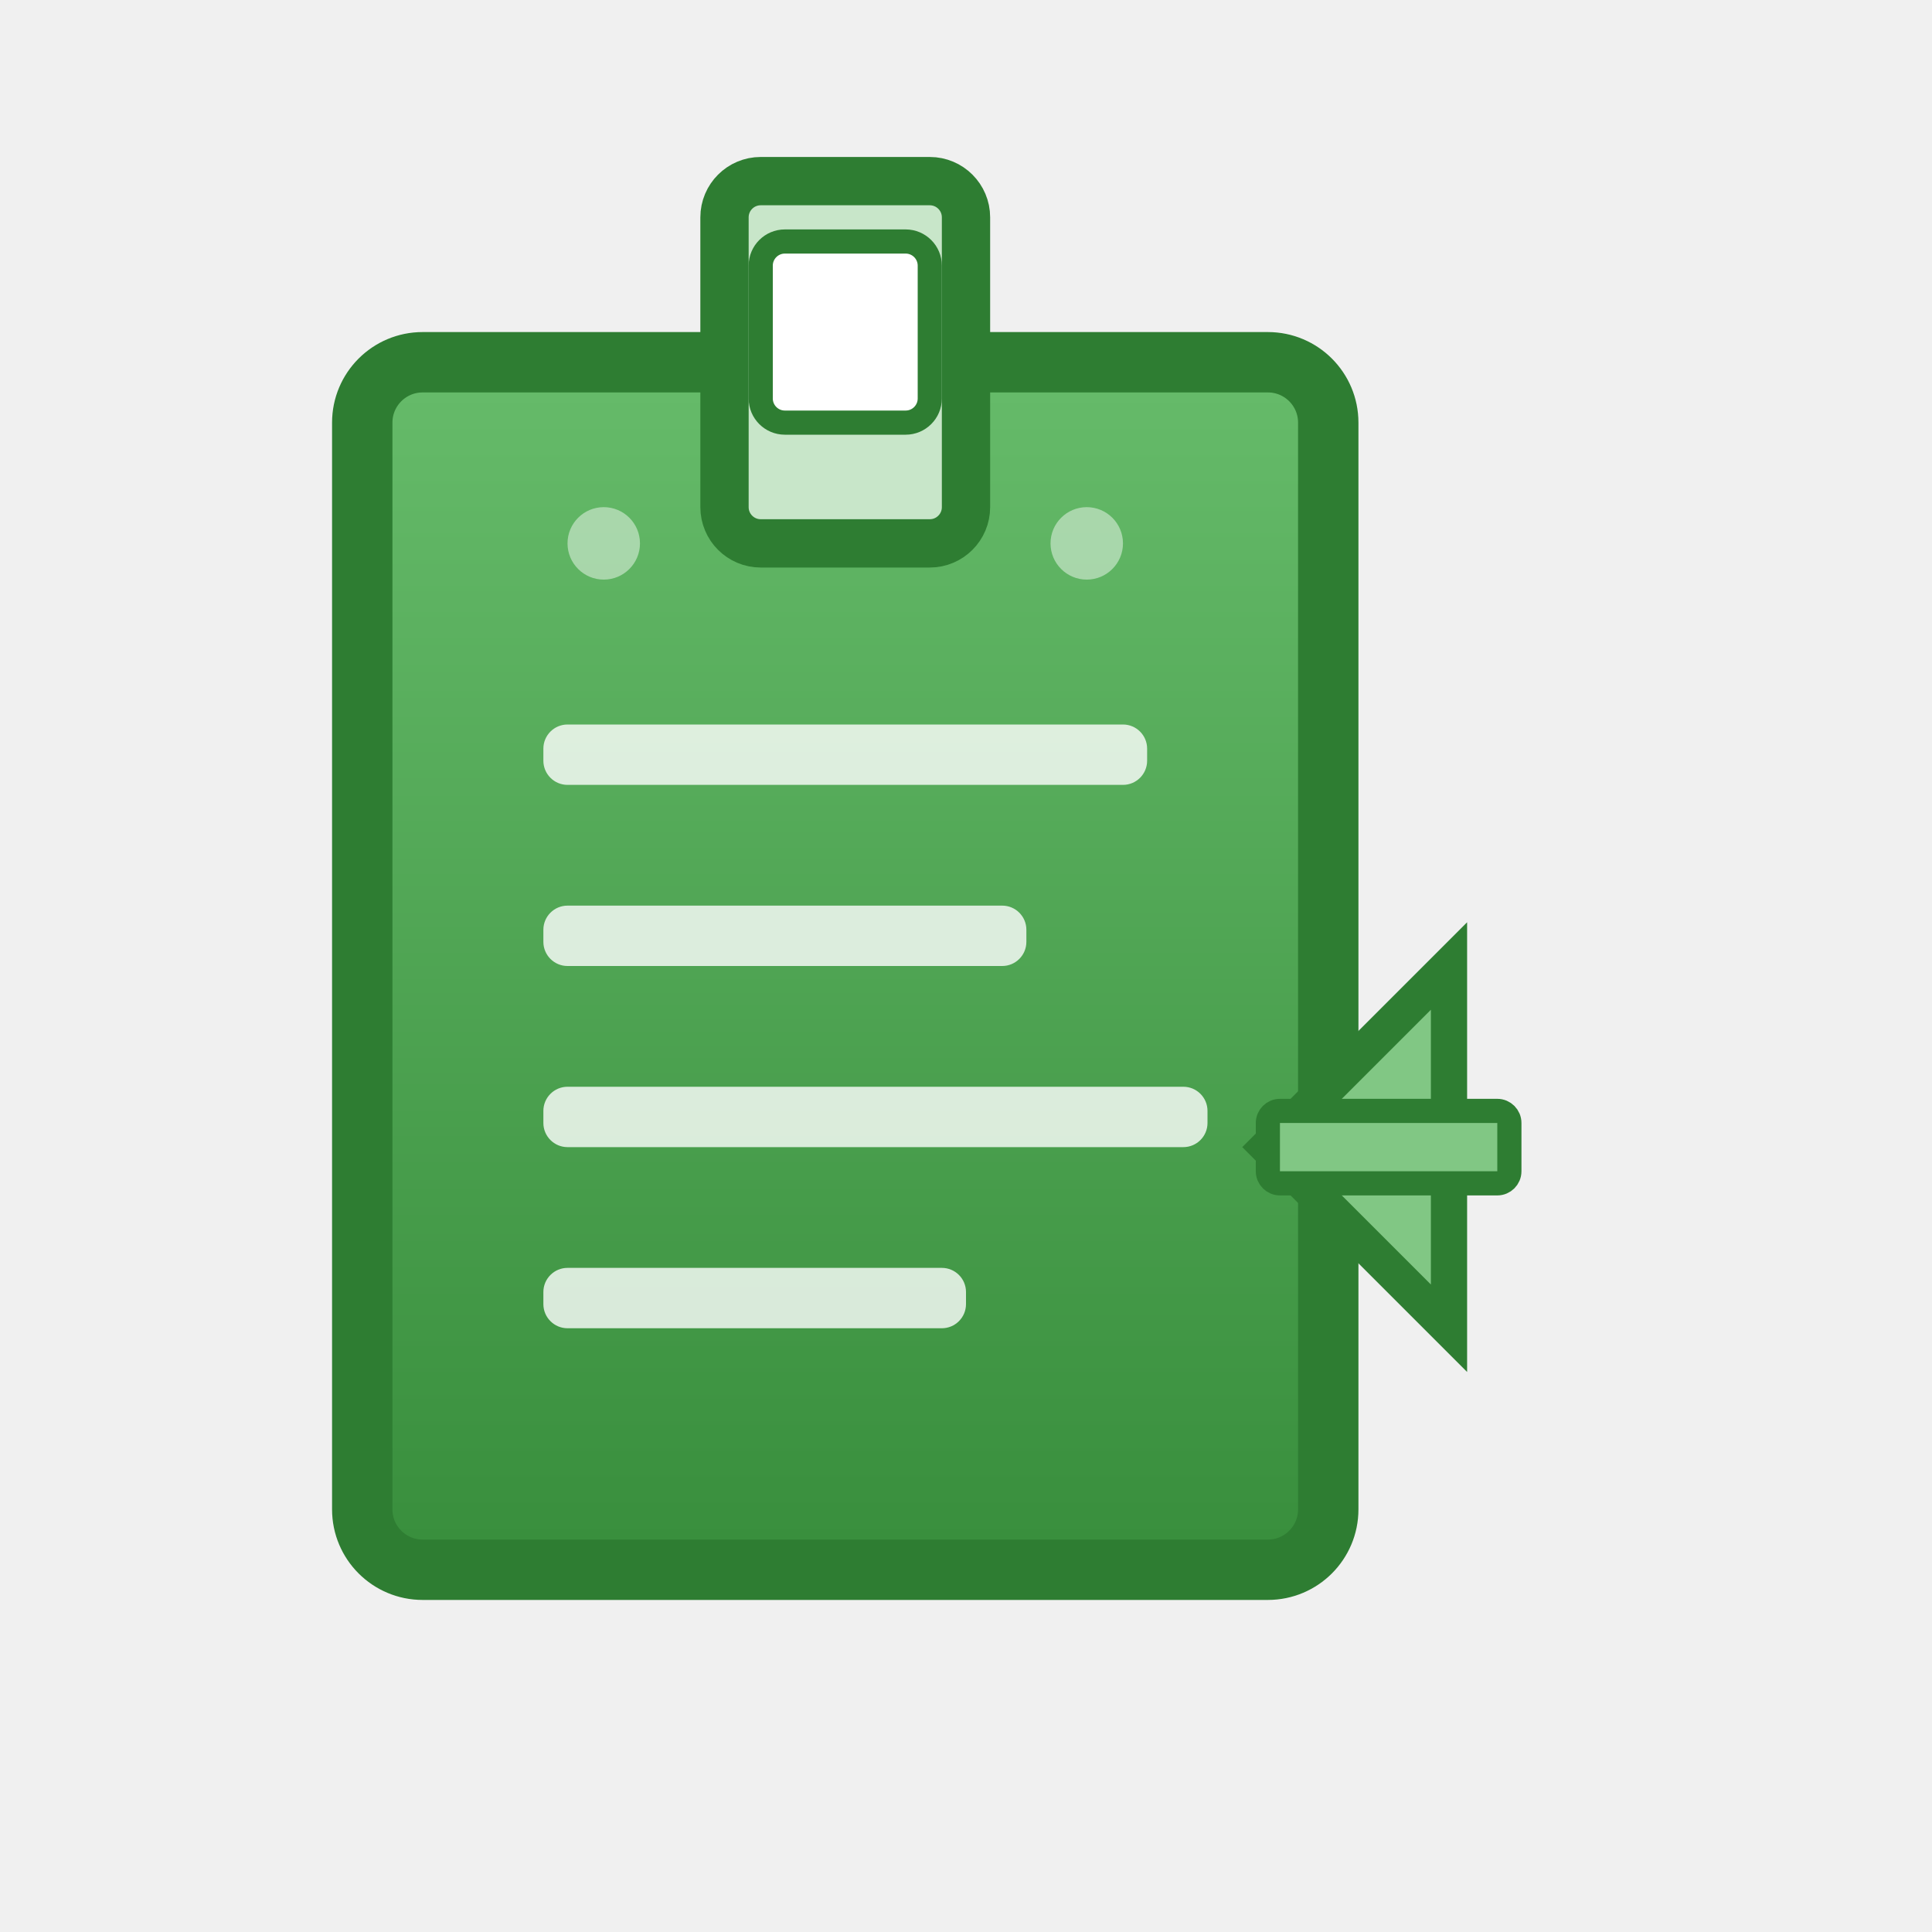
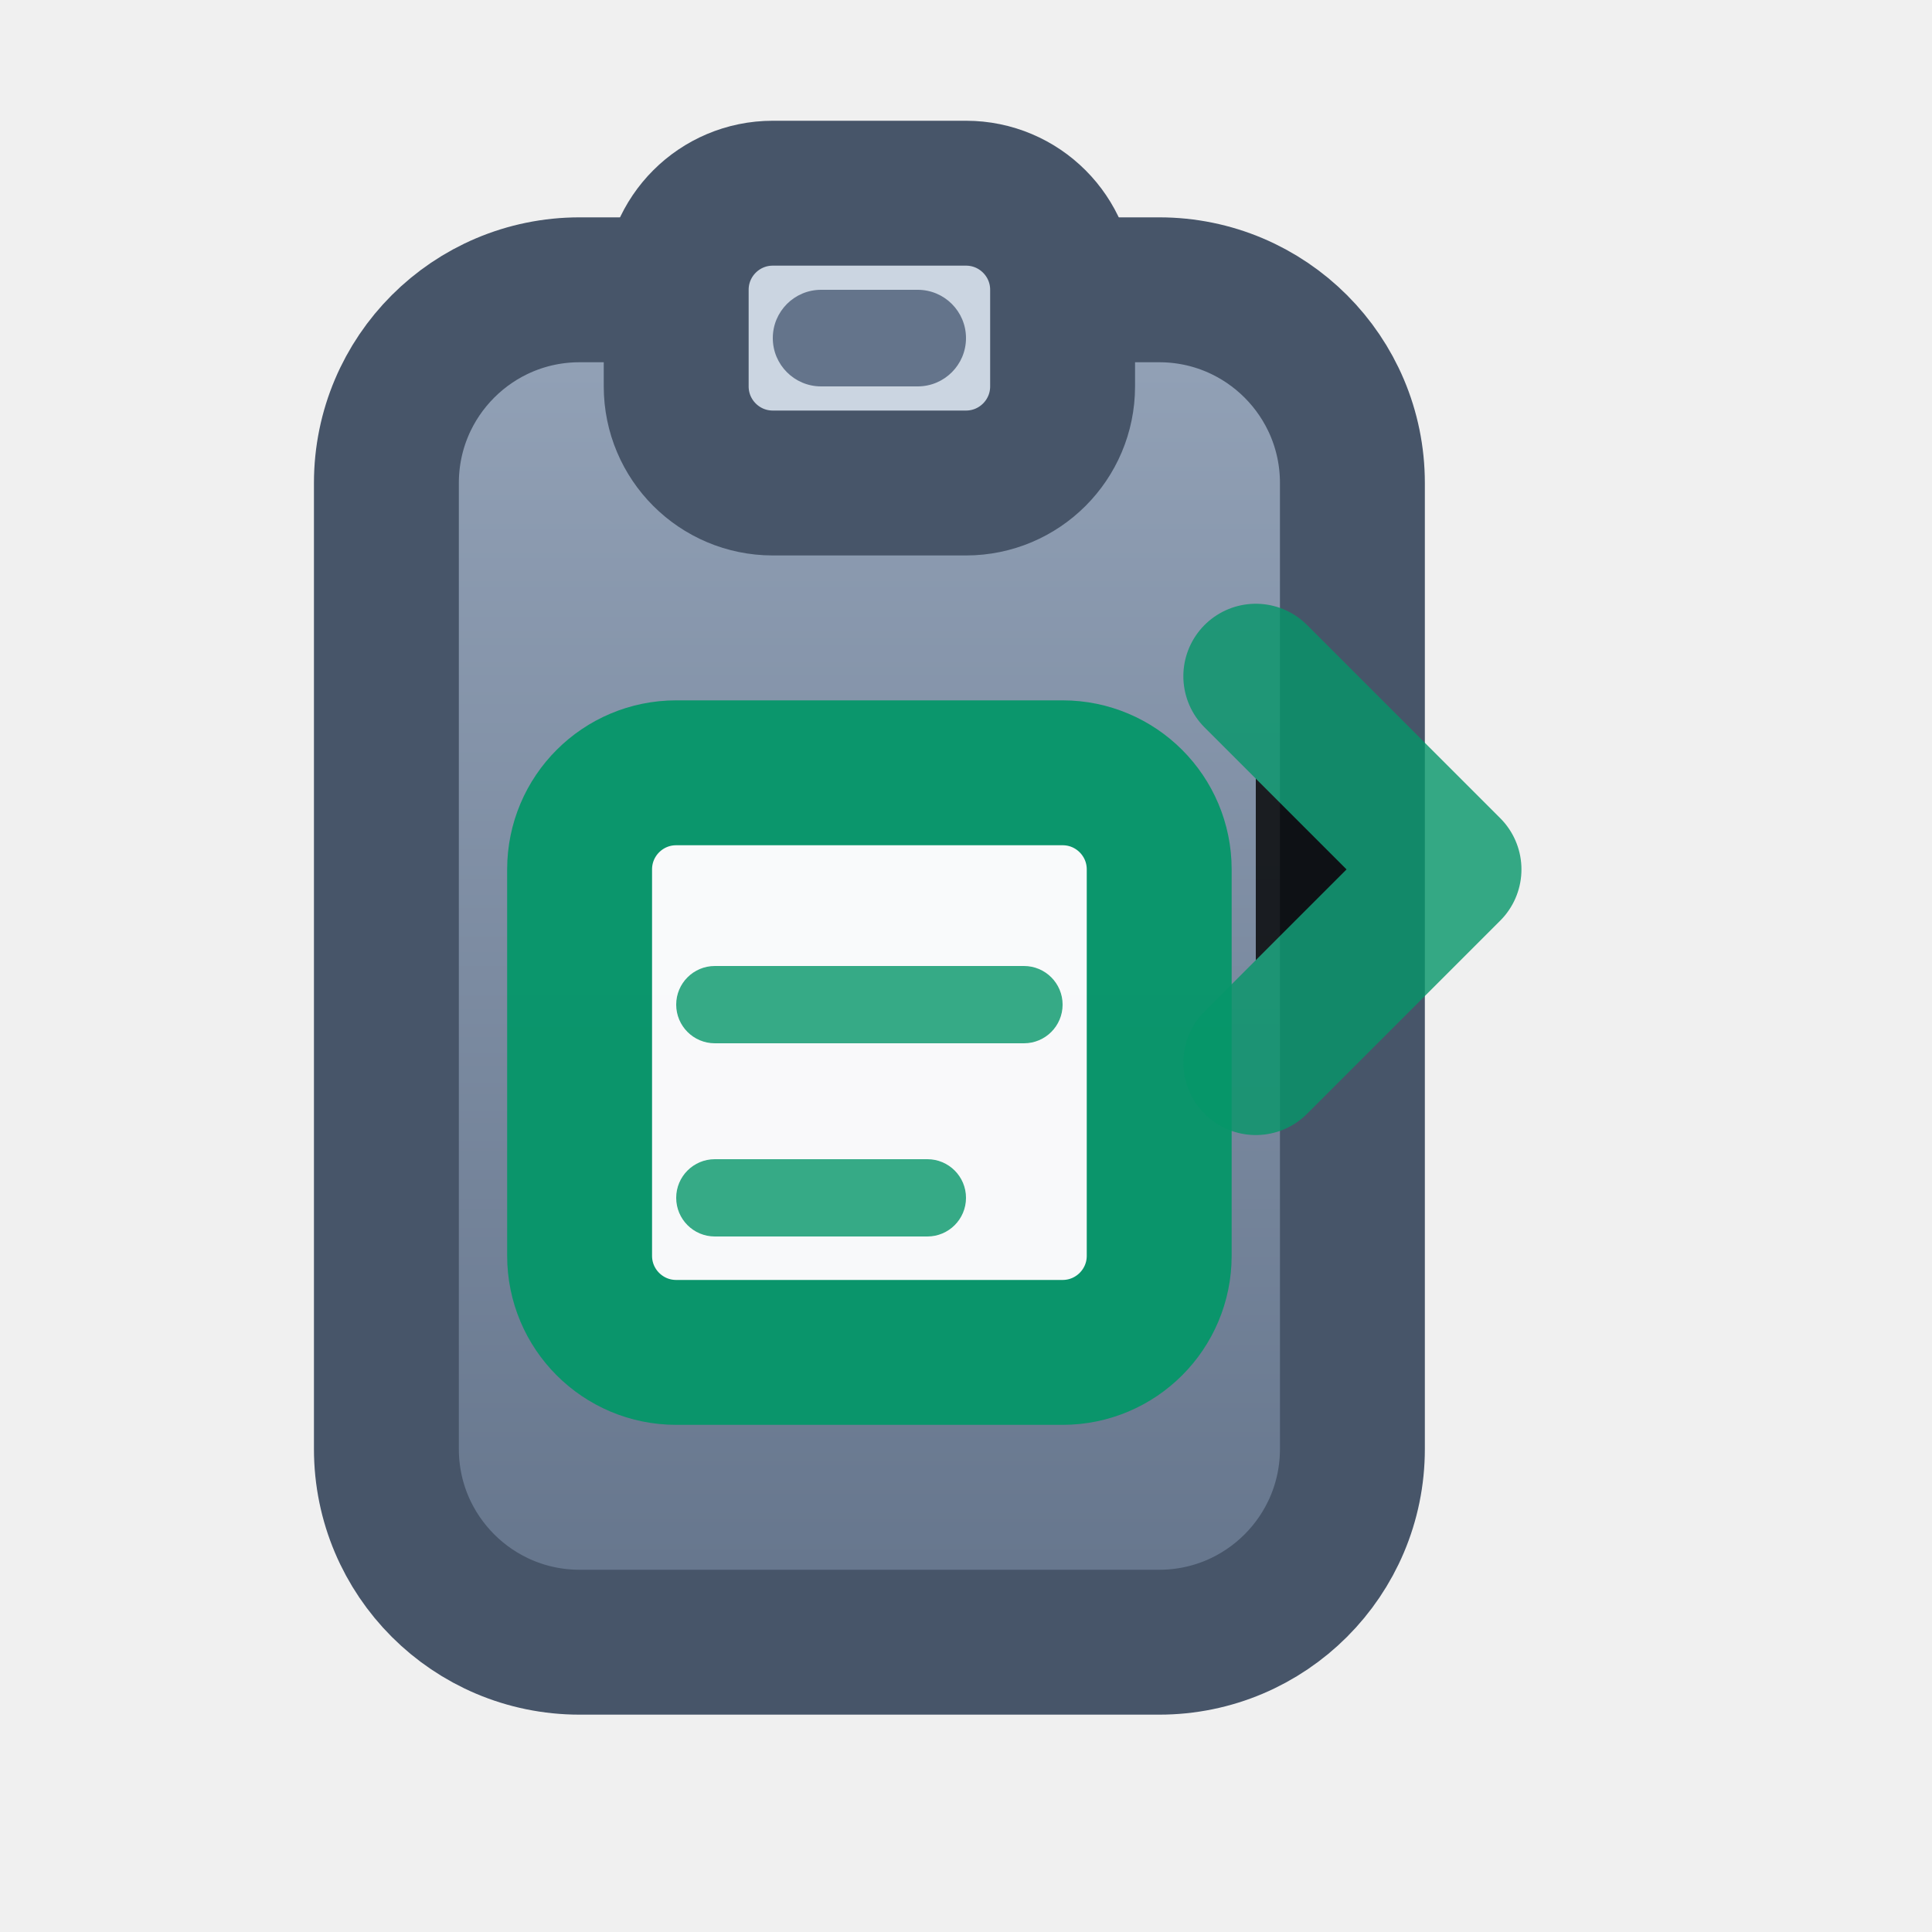
- <svg xmlns="http://www.w3.org/2000/svg" width="16" height="16" viewBox="0 0 16 16">
+ <svg xmlns="http://www.w3.org/2000/svg" width="20" height="20" viewBox="0 0 20 20">
  <defs>
    <linearGradient id="pasteGrad" x1="0%" y1="0%" x2="0%" y2="100%">
-       <stop offset="0%" style="stop-color:#66BB6A;stop-opacity:1" />
-       <stop offset="100%" style="stop-color:#388E3C;stop-opacity:1" />
+       <stop offset="0%" style="stop-color:#94A3B8;stop-opacity:1" />
+       <stop offset="100%" style="stop-color:#64748B;stop-opacity:1" />
    </linearGradient>
  </defs>
-   <rect x="3" y="3" width="8" height="10" fill="url(#pasteGrad)" stroke="#2E7D32" stroke-width="0.5" rx="0.5" />
-   <rect x="6" y="1.5" width="2" height="3" fill="#C8E6C9" stroke="#2E7D32" stroke-width="0.4" rx="0.3" />
-   <rect x="6.3" y="2" width="1.4" height="1.5" fill="#FFFFFF" stroke="#2E7D32" stroke-width="0.2" rx="0.2" />
-   <rect x="4.5" y="6" width="5" height="0.5" fill="#FFFFFF" opacity="0.8" rx="0.2" />
-   <rect x="4.5" y="7.5" width="4" height="0.5" fill="#FFFFFF" opacity="0.8" rx="0.2" />
-   <rect x="4.5" y="9" width="5.5" height="0.5" fill="#FFFFFF" opacity="0.8" rx="0.2" />
-   <rect x="4.5" y="10.5" width="3.5" height="0.5" fill="#FFFFFF" opacity="0.8" rx="0.2" />
-   <path d="M12 8v3l-1.5-1.5L12 8z" fill="#81C784" stroke="#2E7D32" stroke-width="0.3" />
-   <rect x="10.5" y="9.2" width="2" height="0.6" fill="#81C784" stroke="#2E7D32" stroke-width="0.2" rx="0.1" />
-   <circle cx="5" cy="4.5" r="0.3" fill="#C8E6C9" opacity="0.7" />
-   <circle cx="9" cy="4.5" r="0.3" fill="#C8E6C9" opacity="0.7" />
+   <rect x="4" y="3" width="10" height="14" fill="url(#pasteGrad)" stroke="#475569" stroke-width="1.5" rx="2" />
+   <rect x="7" y="2" width="4" height="3" fill="#CBD5E1" stroke="#475569" stroke-width="1.5" rx="1" />
+   <rect x="8" y="3" width="2" height="1" fill="#64748B" rx="0.5" />
+   <rect x="6" y="8" width="6" height="6" fill="#FFFFFF" stroke="#059669" stroke-width="1.5" rx="1" opacity="0.95" />
+   <rect x="7" y="10" width="4" height="0.8" fill="#059669" opacity="0.8" rx="0.4" />
+   <rect x="7" y="12" width="3" height="0.8" fill="#059669" opacity="0.8" rx="0.4" />
+   <path d="M13 7l2 2-2 2" stroke="#059669" stroke-width="1.5" stroke-linecap="round" stroke-linejoin="round" opacity="0.8" />
</svg>
